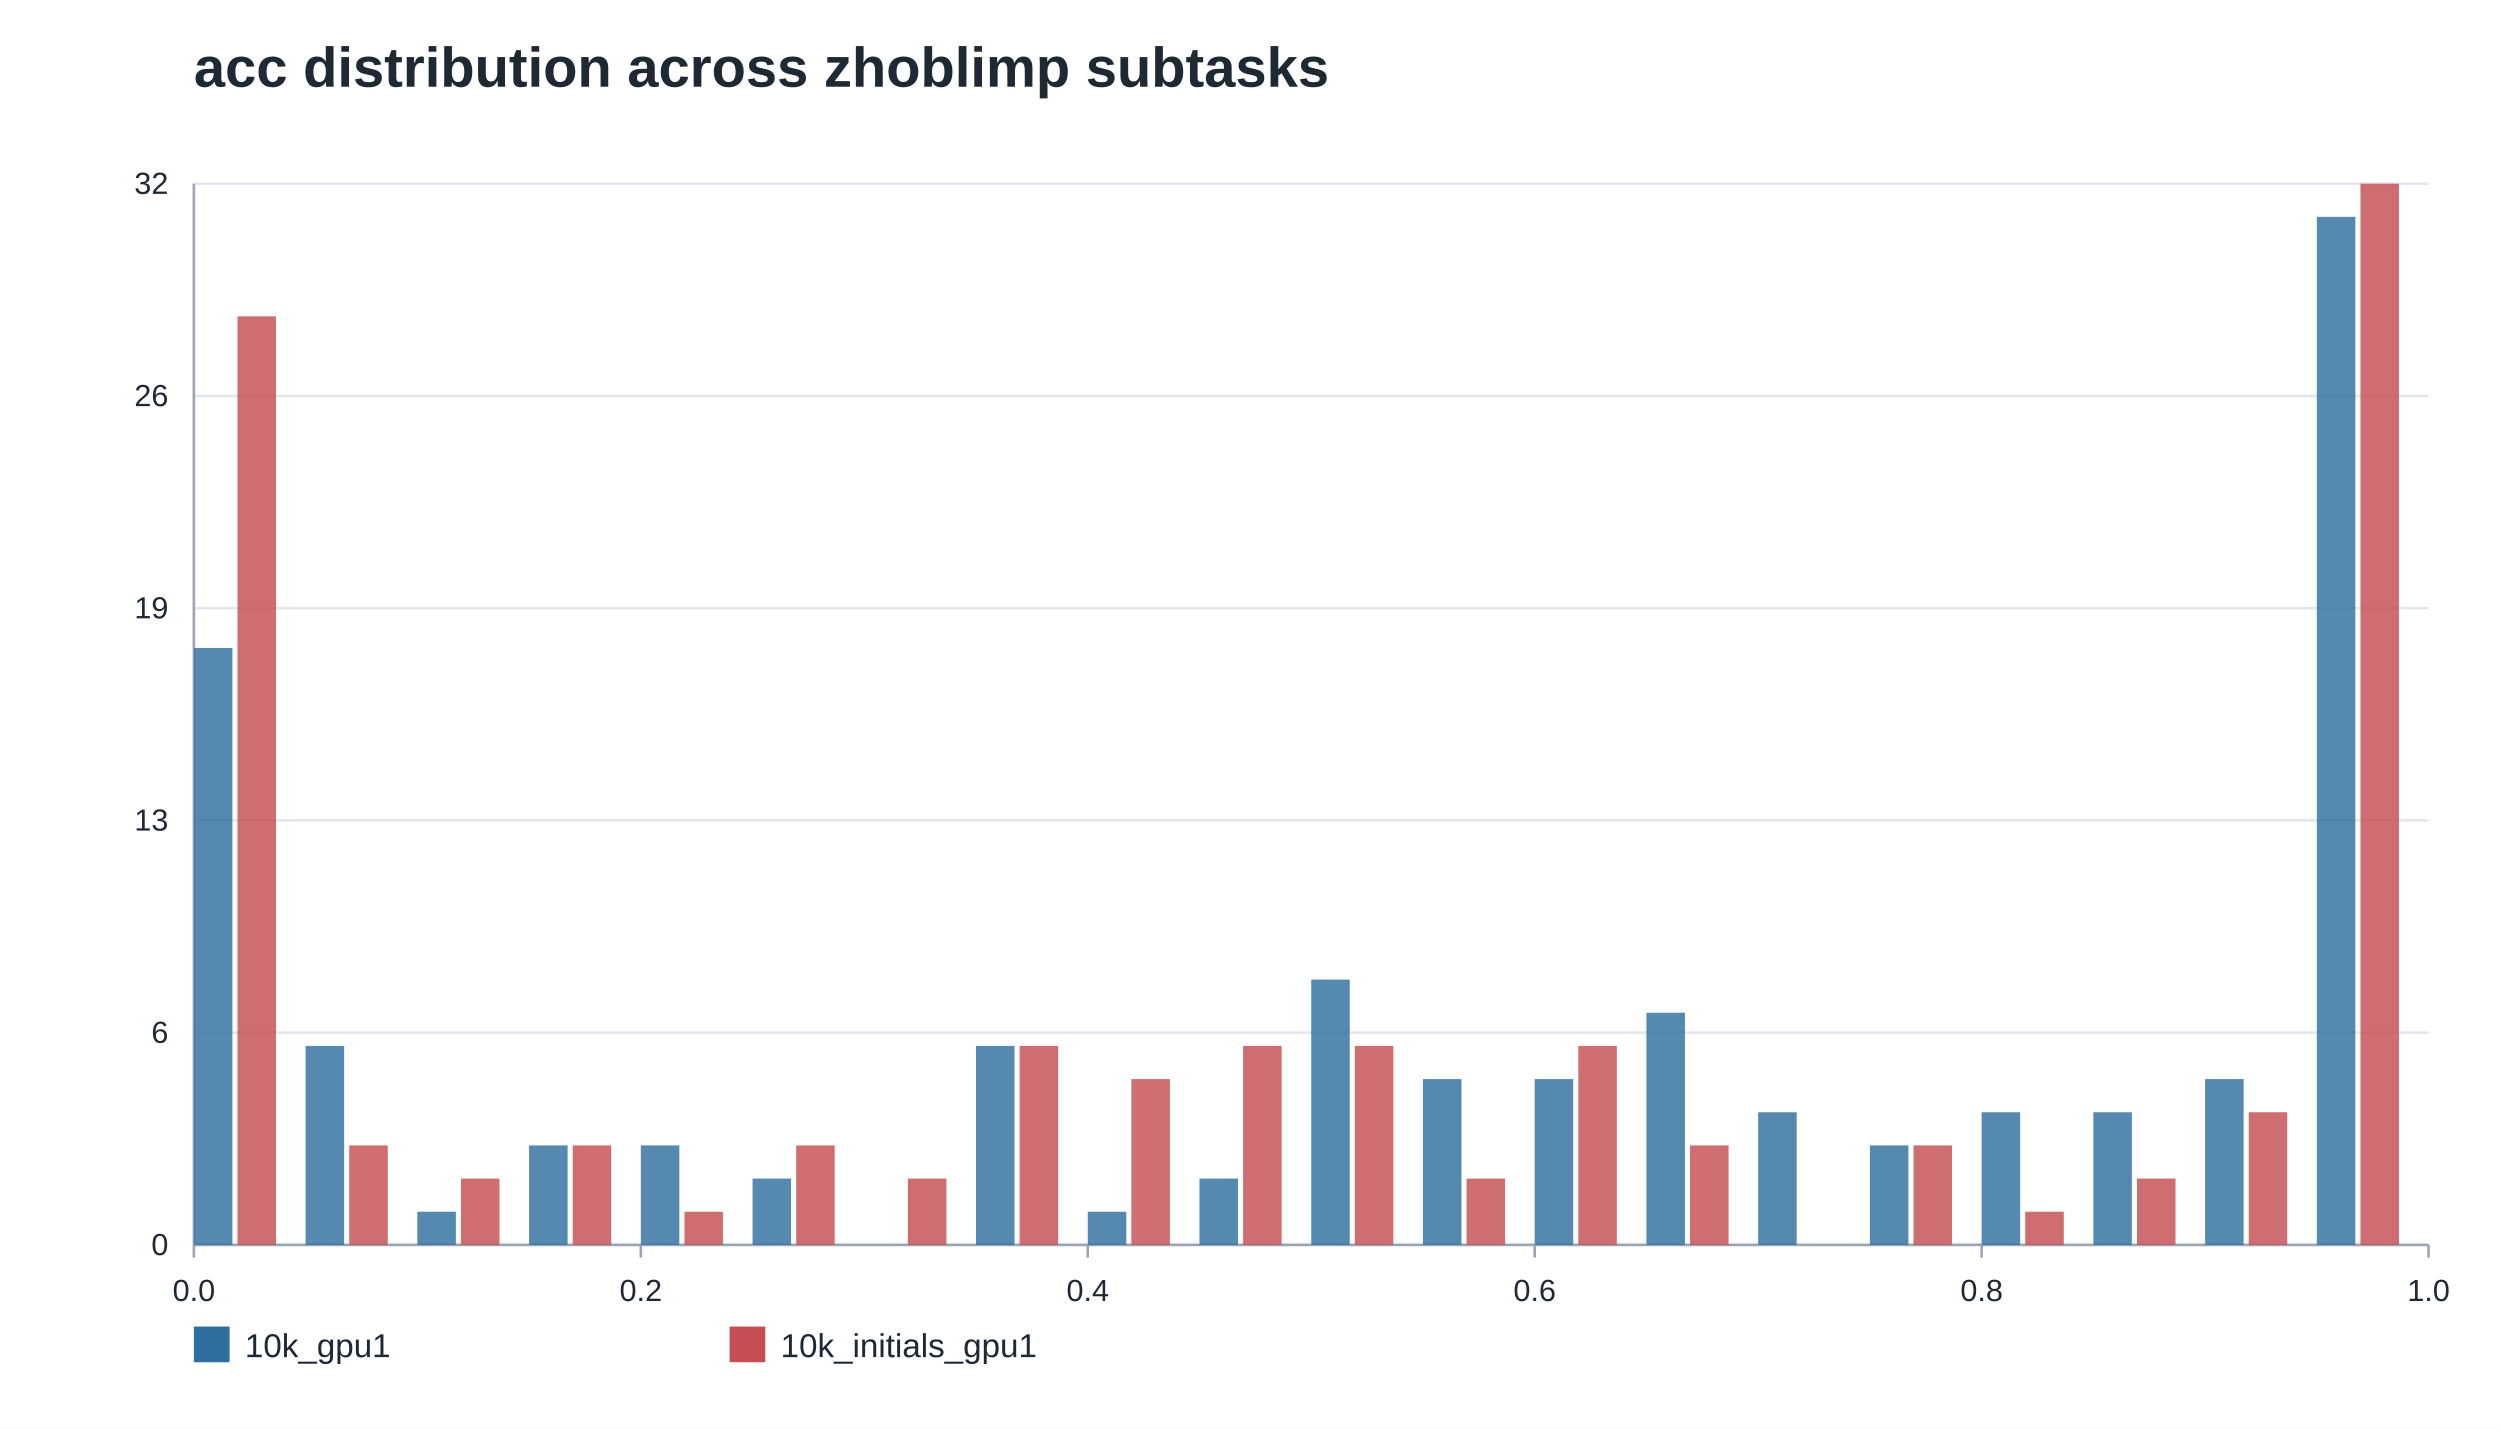
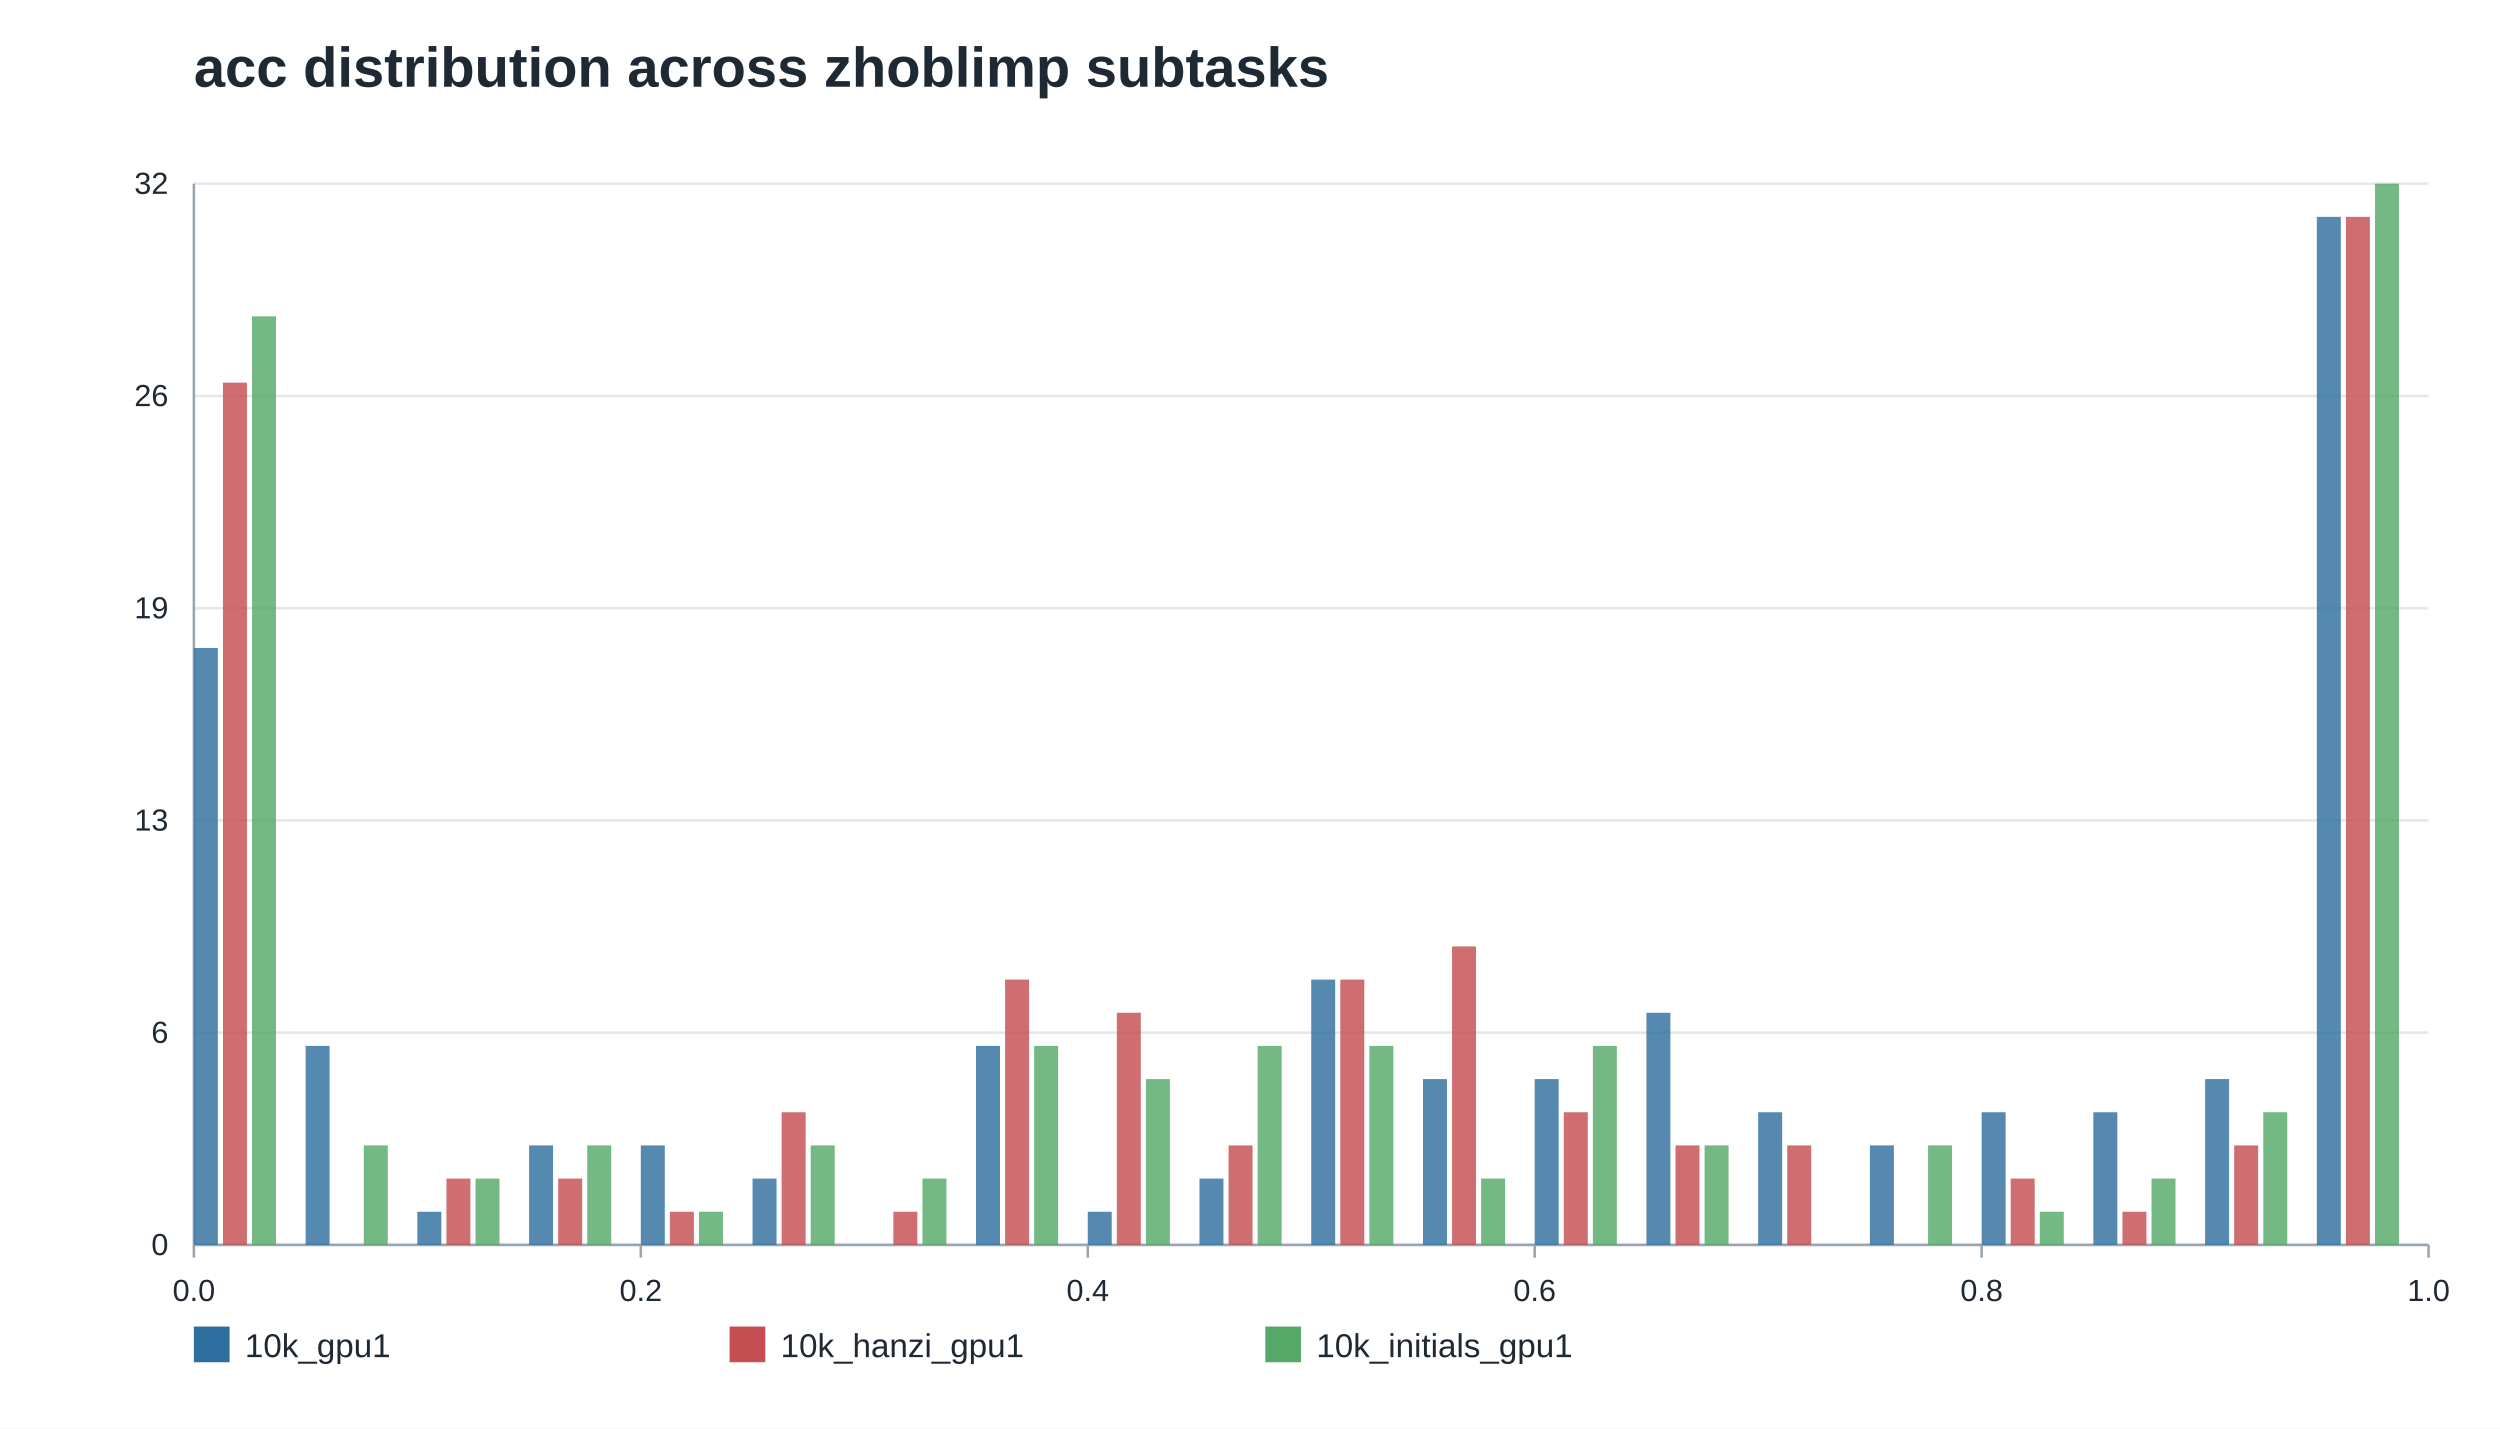
<svg xmlns="http://www.w3.org/2000/svg" width="980" height="560" viewBox="0 0 980 560">
  <style>text{font-family:Arial,sans-serif;fill:#1f2933}.axis{stroke:#9aa5b1;stroke-width:1}.grid{stroke:#e4e7eb;stroke-width:1}.label{font-size:12px}.title{font-size:22px;font-weight:700}.legend{font-size:13px}</style>
  <rect width="980" height="560" fill="#ffffff" />
  <text x="76" y="34" class="title">acc distribution across zhoblimp subtasks</text>
  <line x1="76" y1="488.0" x2="952" y2="488.0" class="grid" />
  <text x="66" y="492.0" text-anchor="end" class="label">0</text>
  <line x1="76" y1="404.8" x2="952" y2="404.8" class="grid" />
  <text x="66" y="408.8" text-anchor="end" class="label">6</text>
  <line x1="76" y1="321.6" x2="952" y2="321.6" class="grid" />
  <text x="66" y="325.6" text-anchor="end" class="label">13</text>
  <line x1="76" y1="238.4" x2="952" y2="238.4" class="grid" />
  <text x="66" y="242.4" text-anchor="end" class="label">19</text>
  <line x1="76" y1="155.2" x2="952" y2="155.2" class="grid" />
  <text x="66" y="159.2" text-anchor="end" class="label">26</text>
  <line x1="76" y1="72.0" x2="952" y2="72.0" class="grid" />
  <text x="66" y="76.0" text-anchor="end" class="label">32</text>
  <line x1="76" y1="72" x2="76" y2="488" class="axis" />
  <line x1="76" y1="488" x2="952" y2="488" class="axis" />
-   <rect x="76.0" y="254.0" width="15.1" height="234.0" fill="#2f6f9f" opacity="0.82" />
-   <rect x="93.1" y="124.0" width="15.1" height="364.0" fill="#c44e52" opacity="0.82" />
-   <rect x="119.8" y="410.0" width="15.1" height="78.0" fill="#2f6f9f" opacity="0.82" />
-   <rect x="136.9" y="449.0" width="15.1" height="39.0" fill="#c44e52" opacity="0.82" />
-   <rect x="163.6" y="475.0" width="15.1" height="13.0" fill="#2f6f9f" opacity="0.82" />
-   <rect x="180.7" y="462.0" width="15.1" height="26.0" fill="#c44e52" opacity="0.82" />
-   <rect x="207.4" y="449.0" width="15.1" height="39.0" fill="#2f6f9f" opacity="0.82" />
-   <rect x="224.5" y="449.0" width="15.1" height="39.0" fill="#c44e52" opacity="0.82" />
-   <rect x="251.2" y="449.0" width="15.1" height="39.0" fill="#2f6f9f" opacity="0.82" />
-   <rect x="268.3" y="475.0" width="15.1" height="13.0" fill="#c44e52" opacity="0.82" />
-   <rect x="295.0" y="462.0" width="15.1" height="26.0" fill="#2f6f9f" opacity="0.82" />
-   <rect x="312.1" y="449.0" width="15.1" height="39.0" fill="#c44e52" opacity="0.82" />
-   <rect x="338.8" y="488.0" width="15.1" height="0.0" fill="#2f6f9f" opacity="0.82" />
-   <rect x="355.9" y="462.0" width="15.1" height="26.0" fill="#c44e52" opacity="0.82" />
-   <rect x="382.6" y="410.0" width="15.1" height="78.0" fill="#2f6f9f" opacity="0.82" />
-   <rect x="399.7" y="410.0" width="15.1" height="78.0" fill="#c44e52" opacity="0.82" />
-   <rect x="426.4" y="475.0" width="15.1" height="13.0" fill="#2f6f9f" opacity="0.82" />
-   <rect x="443.5" y="423.0" width="15.1" height="65.0" fill="#c44e52" opacity="0.82" />
-   <rect x="470.2" y="462.0" width="15.1" height="26.0" fill="#2f6f9f" opacity="0.82" />
-   <rect x="487.3" y="410.0" width="15.1" height="78.0" fill="#c44e52" opacity="0.82" />
-   <rect x="514.0" y="384.0" width="15.1" height="104.0" fill="#2f6f9f" opacity="0.82" />
-   <rect x="531.1" y="410.0" width="15.1" height="78.0" fill="#c44e52" opacity="0.82" />
-   <rect x="557.8" y="423.0" width="15.1" height="65.0" fill="#2f6f9f" opacity="0.82" />
-   <rect x="574.9" y="462.0" width="15.1" height="26.0" fill="#c44e52" opacity="0.82" />
-   <rect x="601.6" y="423.0" width="15.1" height="65.0" fill="#2f6f9f" opacity="0.82" />
-   <rect x="618.7" y="410.0" width="15.1" height="78.0" fill="#c44e52" opacity="0.82" />
-   <rect x="645.4" y="397.0" width="15.1" height="91.0" fill="#2f6f9f" opacity="0.82" />
-   <rect x="662.5" y="449.0" width="15.1" height="39.0" fill="#c44e52" opacity="0.82" />
-   <rect x="689.2" y="436.0" width="15.1" height="52.0" fill="#2f6f9f" opacity="0.82" />
-   <rect x="706.3" y="488.0" width="15.1" height="0.0" fill="#c44e52" opacity="0.82" />
-   <rect x="733.0" y="449.0" width="15.1" height="39.0" fill="#2f6f9f" opacity="0.82" />
-   <rect x="750.1" y="449.0" width="15.1" height="39.0" fill="#c44e52" opacity="0.82" />
-   <rect x="776.8" y="436.0" width="15.1" height="52.0" fill="#2f6f9f" opacity="0.82" />
-   <rect x="793.9" y="475.0" width="15.1" height="13.0" fill="#c44e52" opacity="0.82" />
-   <rect x="820.6" y="436.0" width="15.1" height="52.0" fill="#2f6f9f" opacity="0.82" />
-   <rect x="837.7" y="462.0" width="15.1" height="26.0" fill="#c44e52" opacity="0.82" />
-   <rect x="864.4" y="423.0" width="15.1" height="65.0" fill="#2f6f9f" opacity="0.82" />
-   <rect x="881.5" y="436.0" width="15.1" height="52.0" fill="#c44e52" opacity="0.82" />
-   <rect x="908.2" y="85.0" width="15.1" height="403.0" fill="#2f6f9f" opacity="0.82" />
-   <rect x="925.3" y="72.0" width="15.1" height="416.0" fill="#c44e52" opacity="0.82" />
+   <rect x="76.0" y="254.0" width="9.4" height="234.0" fill="#2f6f9f" opacity="0.82" />
+   <rect x="87.4" y="150.0" width="9.4" height="338.0" fill="#c44e52" opacity="0.82" />
+   <rect x="98.8" y="124.0" width="9.4" height="364.0" fill="#55a868" opacity="0.82" />
+   <rect x="119.8" y="410.0" width="9.4" height="78.0" fill="#2f6f9f" opacity="0.82" />
+   <rect x="131.2" y="488.0" width="9.4" height="0.0" fill="#c44e52" opacity="0.82" />
+   <rect x="142.6" y="449.0" width="9.4" height="39.0" fill="#55a868" opacity="0.82" />
+   <rect x="163.6" y="475.0" width="9.4" height="13.0" fill="#2f6f9f" opacity="0.82" />
+   <rect x="175.0" y="462.0" width="9.4" height="26.0" fill="#c44e52" opacity="0.82" />
+   <rect x="186.4" y="462.0" width="9.4" height="26.0" fill="#55a868" opacity="0.82" />
+   <rect x="207.4" y="449.0" width="9.4" height="39.0" fill="#2f6f9f" opacity="0.82" />
+   <rect x="218.8" y="462.0" width="9.4" height="26.0" fill="#c44e52" opacity="0.82" />
+   <rect x="230.2" y="449.0" width="9.4" height="39.0" fill="#55a868" opacity="0.82" />
+   <rect x="251.2" y="449.0" width="9.4" height="39.0" fill="#2f6f9f" opacity="0.82" />
+   <rect x="262.6" y="475.0" width="9.4" height="13.0" fill="#c44e52" opacity="0.82" />
+   <rect x="274.0" y="475.0" width="9.4" height="13.0" fill="#55a868" opacity="0.82" />
+   <rect x="295.0" y="462.0" width="9.4" height="26.0" fill="#2f6f9f" opacity="0.82" />
+   <rect x="306.4" y="436.0" width="9.4" height="52.0" fill="#c44e52" opacity="0.82" />
+   <rect x="317.8" y="449.0" width="9.4" height="39.0" fill="#55a868" opacity="0.82" />
+   <rect x="338.8" y="488.0" width="9.4" height="0.0" fill="#2f6f9f" opacity="0.82" />
+   <rect x="350.2" y="475.0" width="9.4" height="13.0" fill="#c44e52" opacity="0.82" />
+   <rect x="361.6" y="462.0" width="9.4" height="26.0" fill="#55a868" opacity="0.82" />
+   <rect x="382.6" y="410.0" width="9.4" height="78.0" fill="#2f6f9f" opacity="0.82" />
+   <rect x="394.0" y="384.0" width="9.4" height="104.0" fill="#c44e52" opacity="0.82" />
+   <rect x="405.4" y="410.0" width="9.4" height="78.0" fill="#55a868" opacity="0.82" />
+   <rect x="426.4" y="475.0" width="9.4" height="13.0" fill="#2f6f9f" opacity="0.82" />
+   <rect x="437.8" y="397.0" width="9.4" height="91.0" fill="#c44e52" opacity="0.82" />
+   <rect x="449.2" y="423.0" width="9.4" height="65.0" fill="#55a868" opacity="0.82" />
+   <rect x="470.2" y="462.0" width="9.4" height="26.0" fill="#2f6f9f" opacity="0.82" />
+   <rect x="481.6" y="449.0" width="9.4" height="39.0" fill="#c44e52" opacity="0.82" />
+   <rect x="493.0" y="410.0" width="9.4" height="78.0" fill="#55a868" opacity="0.82" />
+   <rect x="514.0" y="384.0" width="9.4" height="104.0" fill="#2f6f9f" opacity="0.82" />
+   <rect x="525.4" y="384.0" width="9.4" height="104.0" fill="#c44e52" opacity="0.82" />
+   <rect x="536.8" y="410.0" width="9.4" height="78.0" fill="#55a868" opacity="0.82" />
+   <rect x="557.8" y="423.0" width="9.4" height="65.0" fill="#2f6f9f" opacity="0.82" />
+   <rect x="569.2" y="371.0" width="9.4" height="117.0" fill="#c44e52" opacity="0.82" />
+   <rect x="580.6" y="462.0" width="9.4" height="26.0" fill="#55a868" opacity="0.82" />
+   <rect x="601.6" y="423.0" width="9.4" height="65.0" fill="#2f6f9f" opacity="0.82" />
+   <rect x="613.0" y="436.0" width="9.4" height="52.0" fill="#c44e52" opacity="0.82" />
+   <rect x="624.4" y="410.0" width="9.4" height="78.0" fill="#55a868" opacity="0.82" />
+   <rect x="645.4" y="397.0" width="9.4" height="91.0" fill="#2f6f9f" opacity="0.82" />
+   <rect x="656.8" y="449.0" width="9.4" height="39.0" fill="#c44e52" opacity="0.82" />
+   <rect x="668.2" y="449.0" width="9.4" height="39.0" fill="#55a868" opacity="0.82" />
+   <rect x="689.2" y="436.0" width="9.4" height="52.0" fill="#2f6f9f" opacity="0.82" />
+   <rect x="700.6" y="449.0" width="9.4" height="39.0" fill="#c44e52" opacity="0.82" />
+   <rect x="712.0" y="488.0" width="9.4" height="0.0" fill="#55a868" opacity="0.82" />
+   <rect x="733.0" y="449.0" width="9.4" height="39.0" fill="#2f6f9f" opacity="0.82" />
+   <rect x="744.4" y="488.0" width="9.4" height="0.0" fill="#c44e52" opacity="0.82" />
+   <rect x="755.8" y="449.0" width="9.4" height="39.0" fill="#55a868" opacity="0.82" />
+   <rect x="776.8" y="436.0" width="9.4" height="52.0" fill="#2f6f9f" opacity="0.82" />
+   <rect x="788.2" y="462.0" width="9.4" height="26.0" fill="#c44e52" opacity="0.82" />
+   <rect x="799.6" y="475.0" width="9.4" height="13.0" fill="#55a868" opacity="0.82" />
+   <rect x="820.6" y="436.0" width="9.4" height="52.0" fill="#2f6f9f" opacity="0.82" />
+   <rect x="832.0" y="475.0" width="9.4" height="13.0" fill="#c44e52" opacity="0.82" />
+   <rect x="843.4" y="462.0" width="9.4" height="26.0" fill="#55a868" opacity="0.82" />
+   <rect x="864.4" y="423.0" width="9.4" height="65.0" fill="#2f6f9f" opacity="0.82" />
+   <rect x="875.8" y="449.0" width="9.4" height="39.0" fill="#c44e52" opacity="0.82" />
+   <rect x="887.2" y="436.0" width="9.4" height="52.0" fill="#55a868" opacity="0.82" />
+   <rect x="908.2" y="85.0" width="9.4" height="403.0" fill="#2f6f9f" opacity="0.82" />
+   <rect x="919.6" y="85.0" width="9.4" height="403.0" fill="#c44e52" opacity="0.82" />
+   <rect x="931.0" y="72.0" width="9.4" height="416.0" fill="#55a868" opacity="0.82" />
  <line x1="76.0" y1="488" x2="76.0" y2="493" class="axis" />
  <text x="76.0" y="510" text-anchor="middle" class="label">0.0</text>
  <line x1="251.2" y1="488" x2="251.2" y2="493" class="axis" />
  <text x="251.2" y="510" text-anchor="middle" class="label">0.2</text>
  <line x1="426.4" y1="488" x2="426.4" y2="493" class="axis" />
  <text x="426.4" y="510" text-anchor="middle" class="label">0.4</text>
  <line x1="601.6" y1="488" x2="601.6" y2="493" class="axis" />
  <text x="601.6" y="510" text-anchor="middle" class="label">0.6</text>
  <line x1="776.8" y1="488" x2="776.8" y2="493" class="axis" />
  <text x="776.8" y="510" text-anchor="middle" class="label">0.8</text>
  <line x1="952.0" y1="488" x2="952.0" y2="493" class="axis" />
  <text x="952.0" y="510" text-anchor="middle" class="label">1.0</text>
  <rect x="76" y="520" width="14" height="14" fill="#2f6f9f" />
  <text x="96" y="532" class="legend">10k_gpu1</text>
  <rect x="286" y="520" width="14" height="14" fill="#c44e52" />
-   <text x="306" y="532" class="legend">10k_initials_gpu1</text>
+   <text x="306" y="532" class="legend">10k_hanzi_gpu1</text>
+   <rect x="496" y="520" width="14" height="14" fill="#55a868" />
+   <text x="516" y="532" class="legend">10k_initials_gpu1</text>
</svg>
